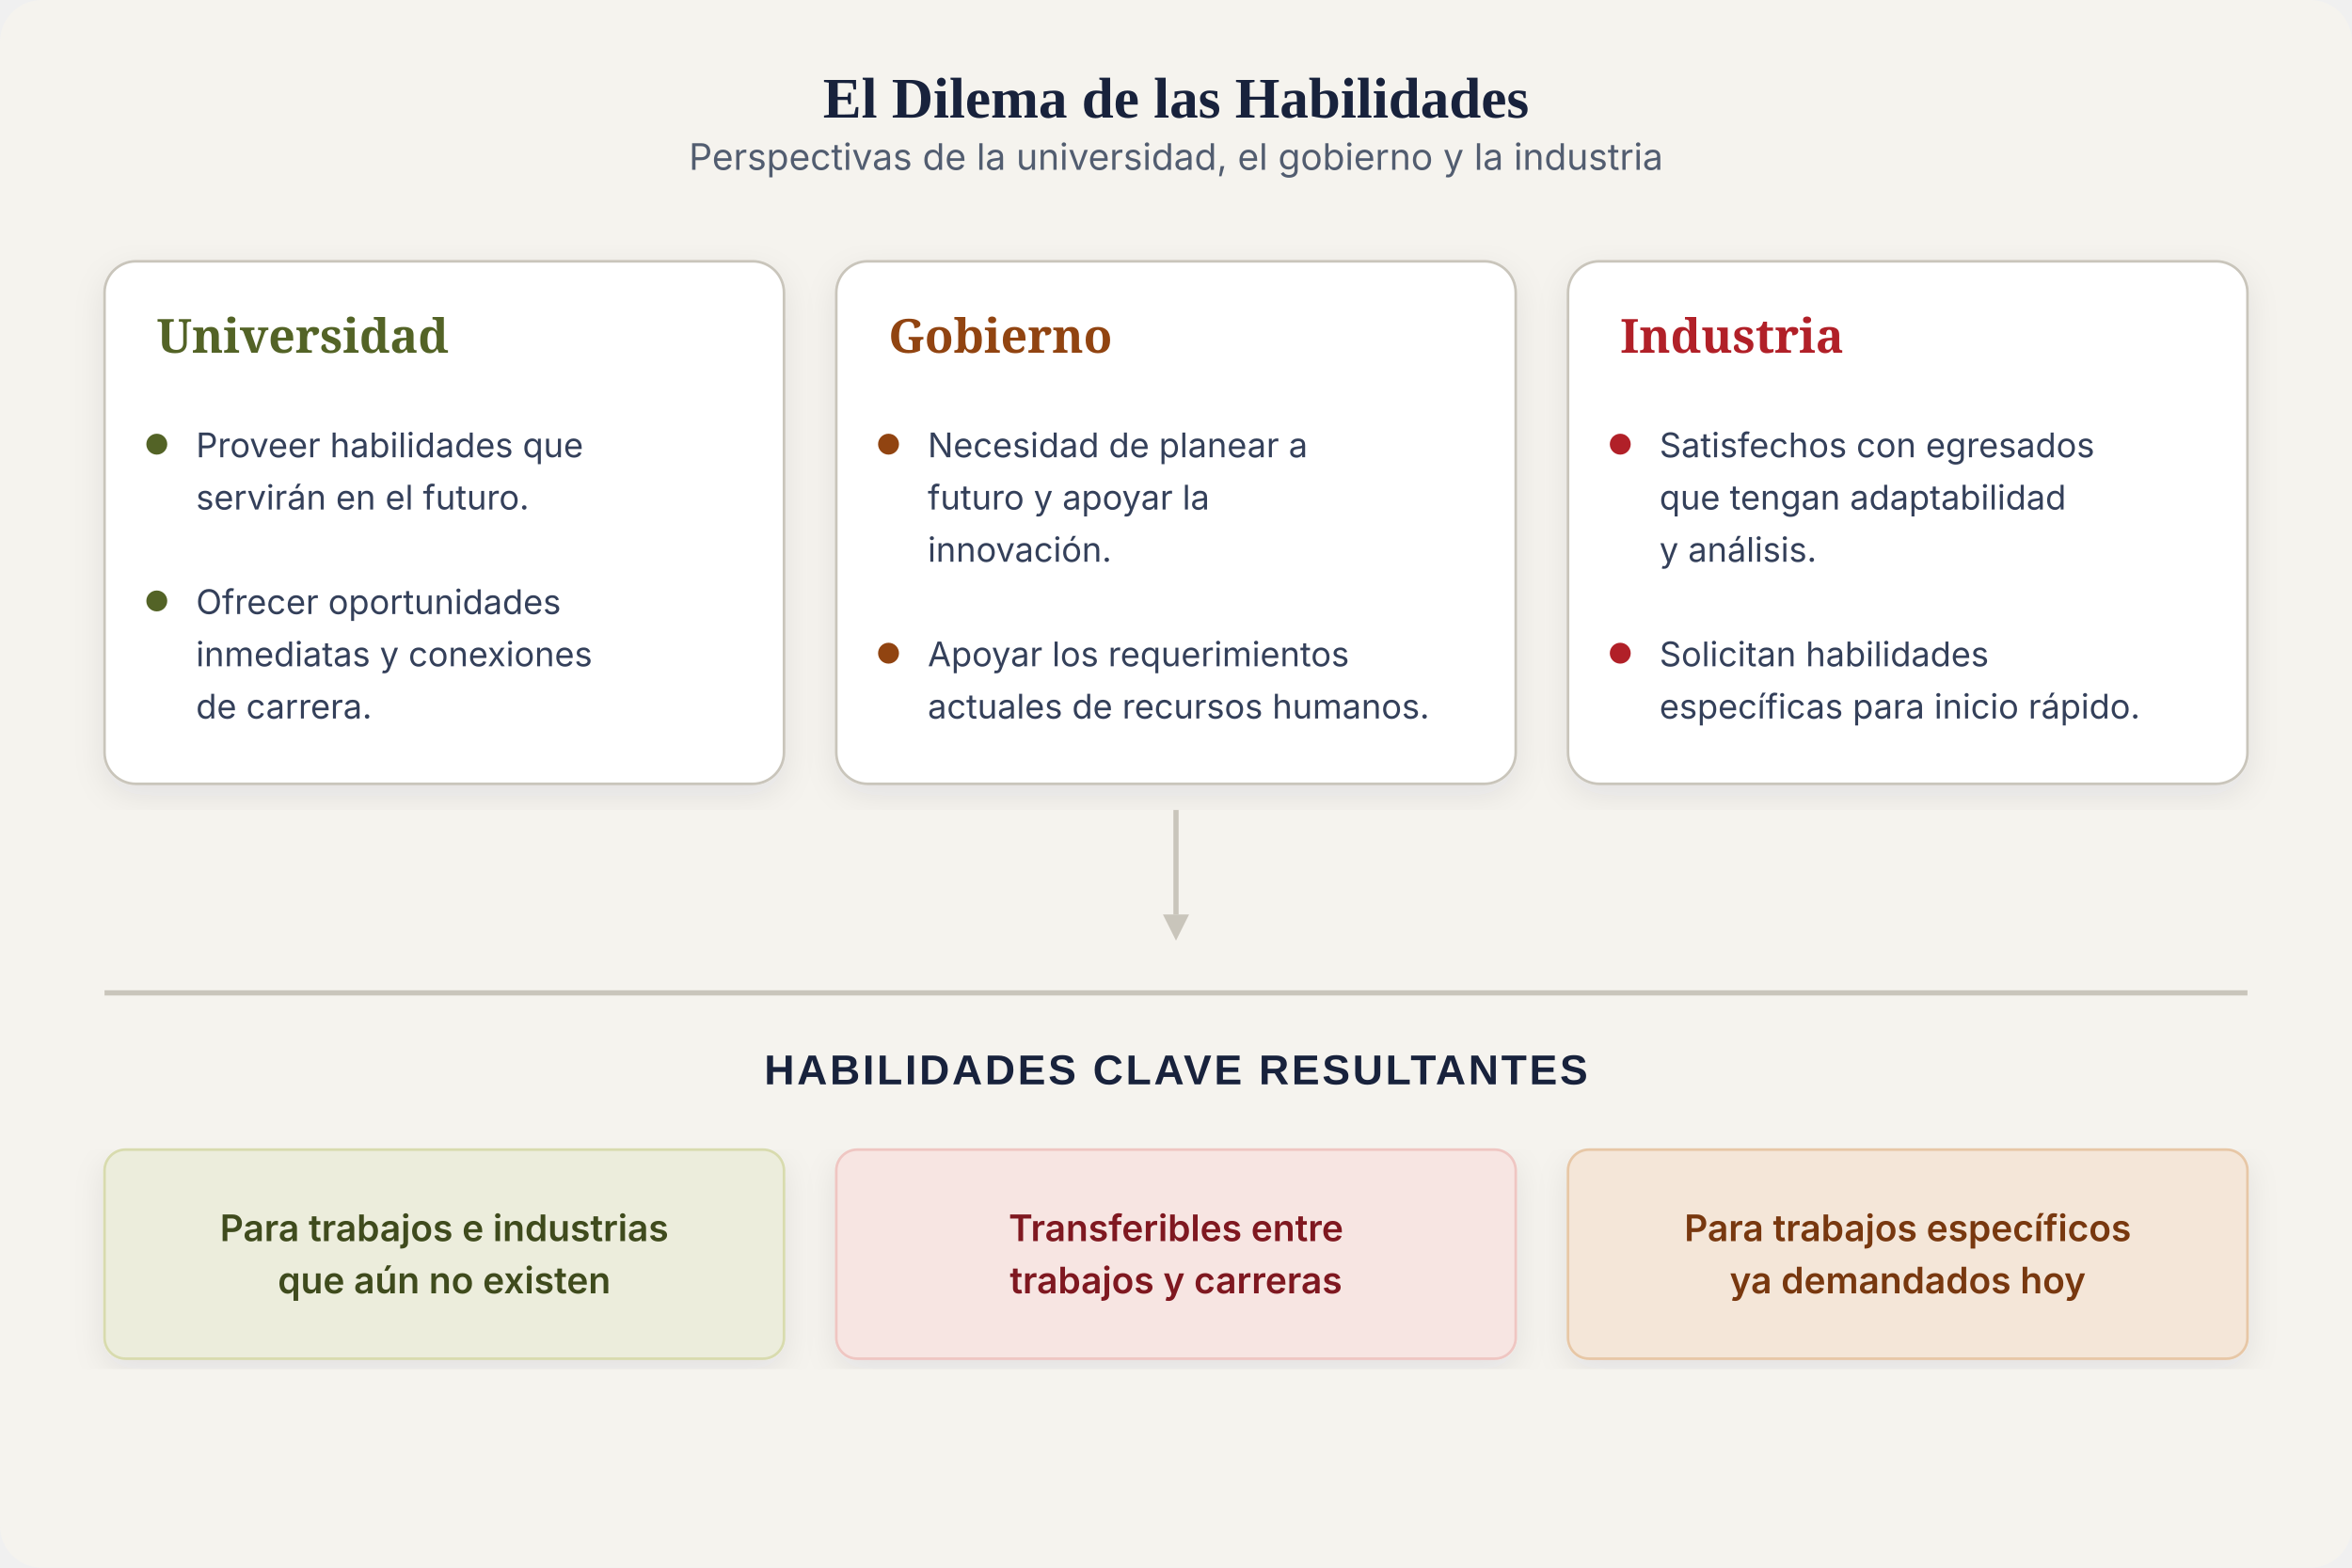
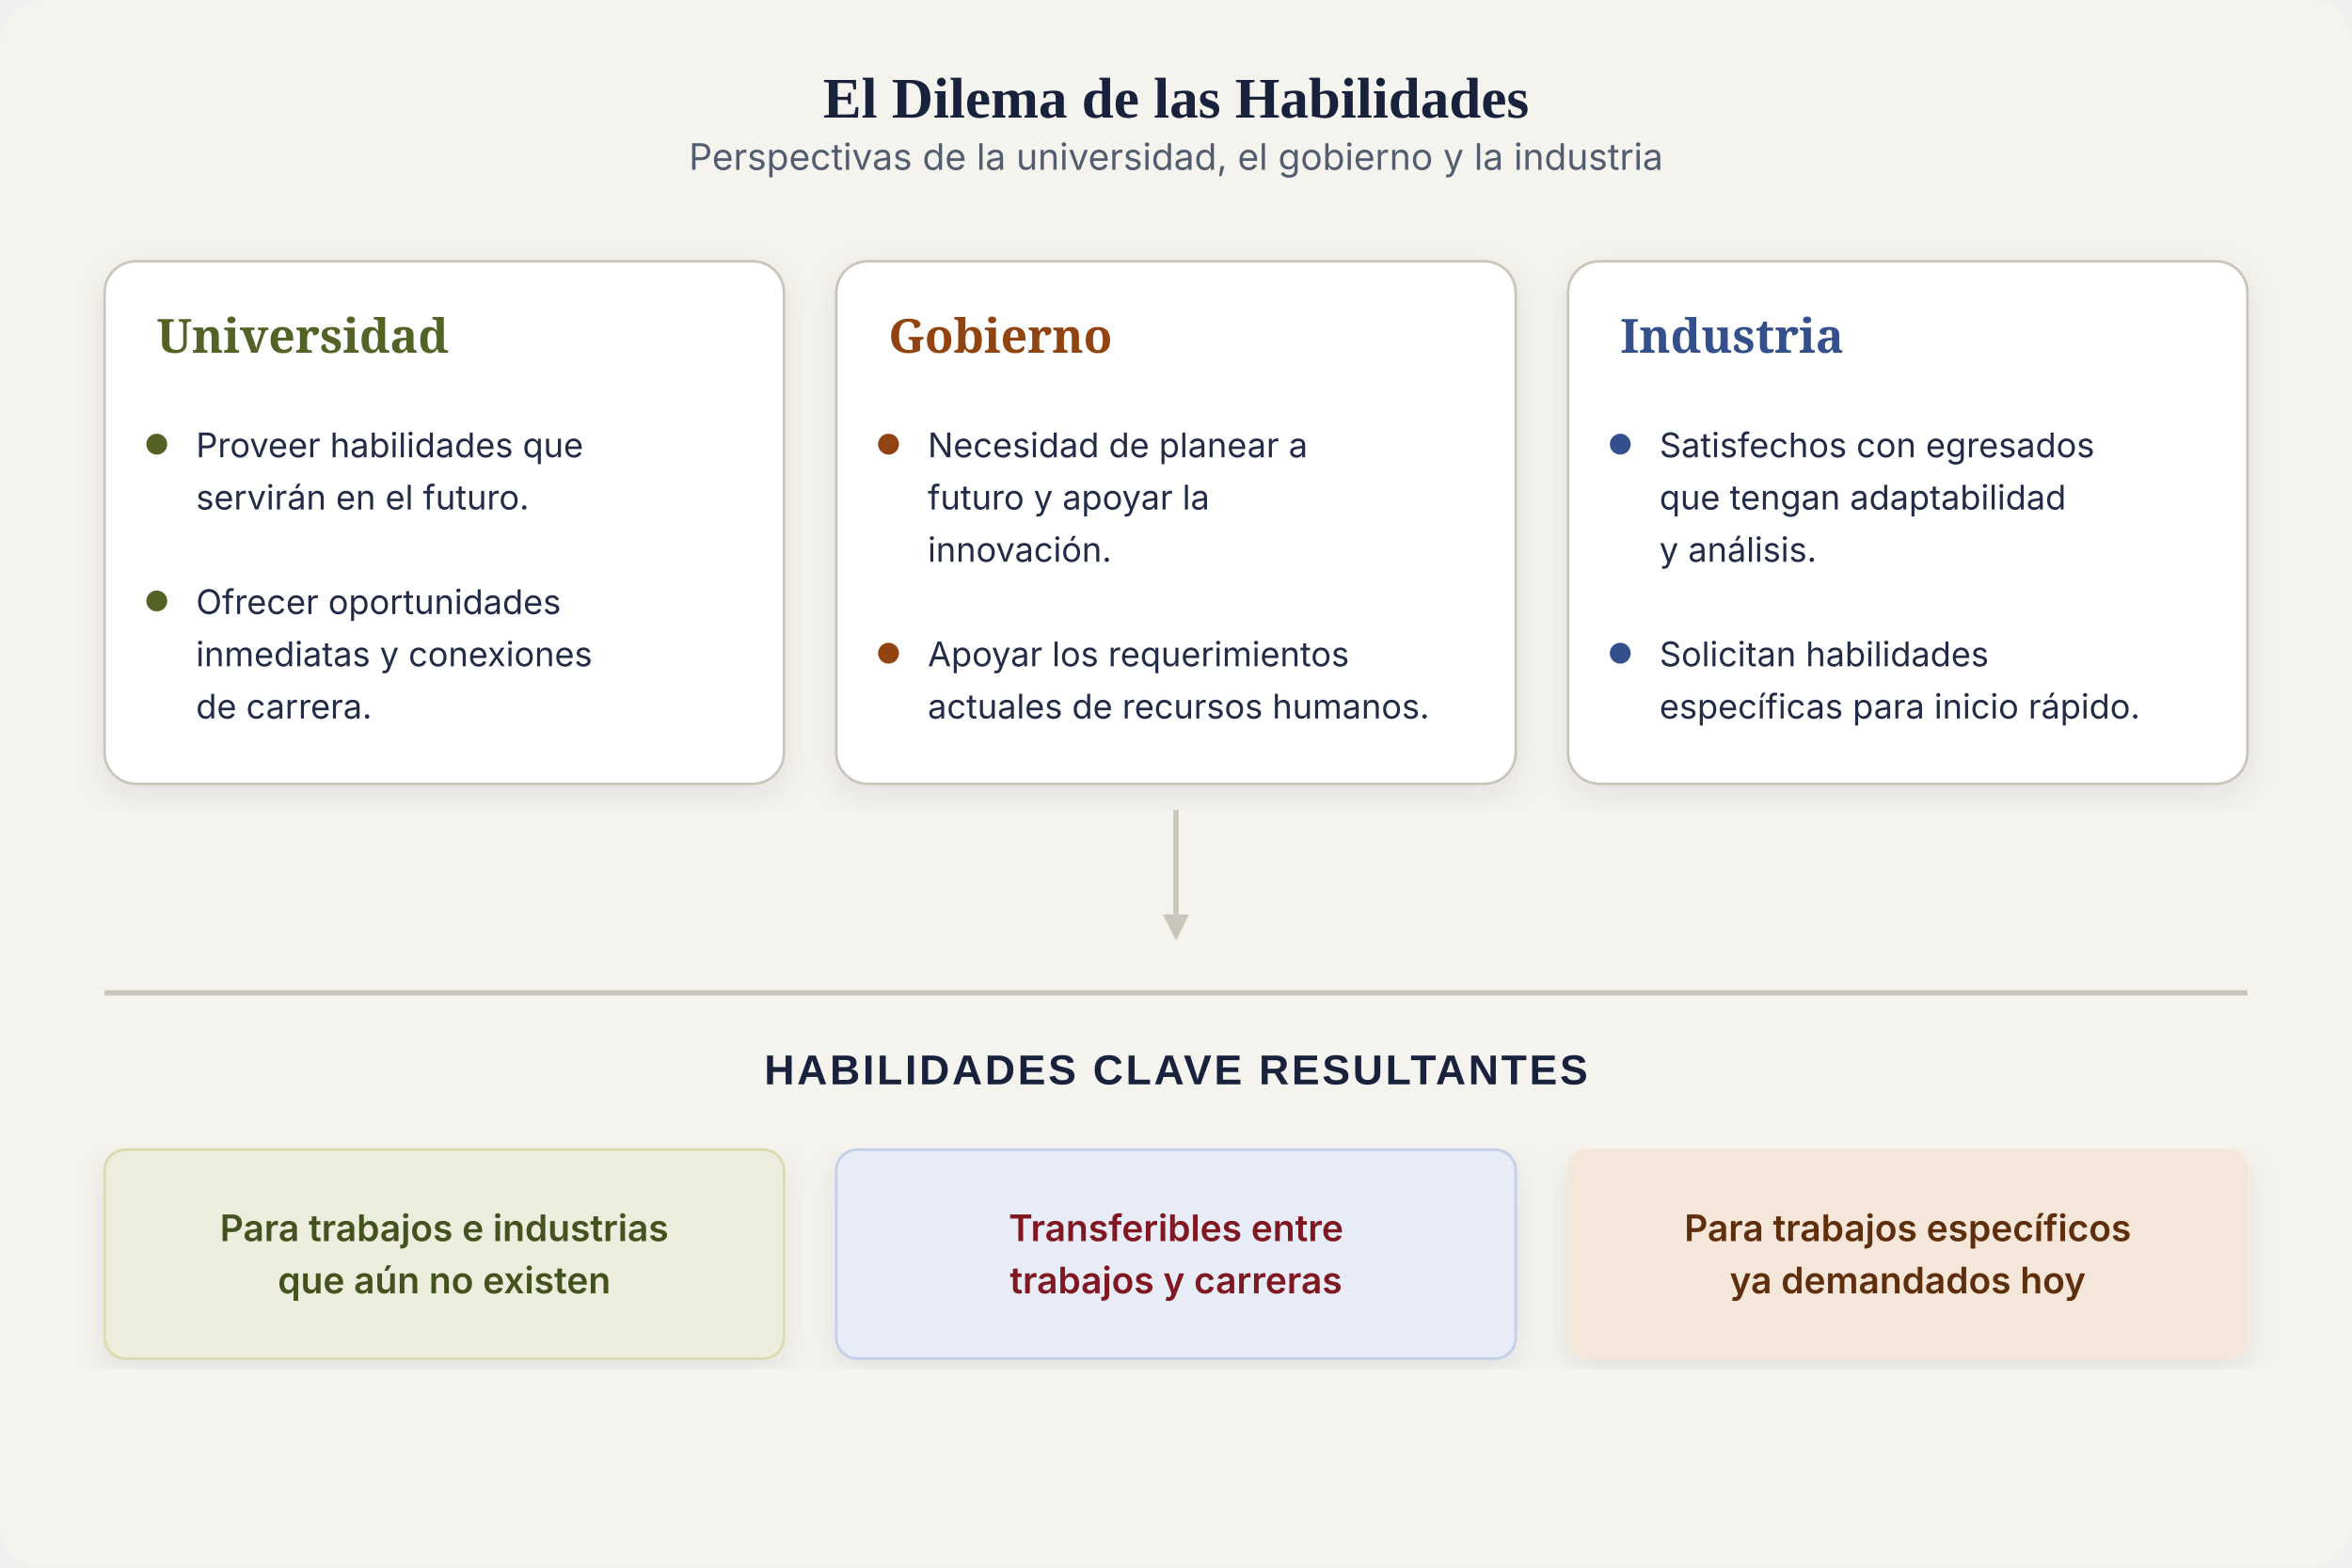
<svg xmlns="http://www.w3.org/2000/svg" viewBox="0 0 900 600" width="100%" height="100%">
  <defs>
    <style>
      .bg { fill: #f5f3ee; }
      .card-bg { fill: #ffffff; stroke: #c9c5bb; stroke-width: 1; rx: 12; }
      .title { font-family: "Piazzolla", Georgia, "Times New Roman", serif; font-size: 22px; font-weight: bold; fill: #18223c; }
      .subtitle { font-family: "Inter", "Segoe UI", Arial, sans-serif; font-size: 14px; fill: #525d70; }
      
      .c1-title { font-family: "Piazzolla", Georgia, serif; font-size: 18px; font-weight: bold; fill: #536326; }
      .c2-title { font-family: "Piazzolla", Georgia, serif; font-size: 18px; font-weight: bold; fill: #914411; }
-       .c3-title { font-family: "Piazzolla", Georgia, serif; font-size: 18px; font-weight: bold; fill: #b12028; }
+       .c3-title { font-family: "Piazzolla", Georgia, serif; font-size: 18px; font-weight: bold; fill: #34508c; }
      
-       .li-text { font-family: "Inter", "Segoe UI", Arial, sans-serif; font-size: 13px; fill: #34405a; }
+       .li-text { font-family: "Inter", "Segoe UI", Arial, sans-serif; font-size: 13px; fill: #232c47; }
      .res-title { font-family: "Archivo Narrow", "Arial Narrow", Arial, sans-serif; font-size: 16px; font-weight: bold; fill: #18223c; letter-spacing: 1px; }
      
      .box-1 { fill: #eceddc; stroke: #d8dbae; stroke-width: 1; rx: 8; }
-       .box-2 { fill: #f4e6d8; stroke: #e7c7a6; stroke-width: 1; rx: 8; }
-       .box-3 { fill: #f7e5e2; stroke: #efc6c2; stroke-width: 1; rx: 8; }
+       .box-2 { fill: #f4e6d8; stroke: #f4e6d8; stroke-width: 1; rx: 8; }
+       .box-3 { fill: #e7ecf7; stroke: #c3cfe9; stroke-width: 1; rx: 8; }
      
-       .box-text-1 { font-family: "Inter", "Segoe UI", Arial, sans-serif; font-size: 14px; font-weight: 600; fill: #3f4b1d; text-anchor: middle; }
-       .box-text-2 { font-family: "Inter", "Segoe UI", Arial, sans-serif; font-size: 14px; font-weight: 600; fill: #78380f; text-anchor: middle; }
+       .box-text-1 { font-family: "Inter", "Segoe UI", Arial, sans-serif; font-size: 14px; font-weight: 600; fill: #44521f; text-anchor: middle; }
+       .box-text-2 { font-family: "Inter", "Segoe UI", Arial, sans-serif; font-size: 14px; font-weight: 600; fill: #5e2e0d; text-anchor: middle; }
      .box-text-3 { font-family: "Inter", "Segoe UI", Arial, sans-serif; font-size: 14px; font-weight: 600; fill: #7f1820; text-anchor: middle; }

    </style>
    <filter id="shadow" x="-5%" y="-5%" width="110%" height="110%">
      <feDropShadow dx="0" dy="4" stdDeviation="6" flood-color="#18223c" flood-opacity="0.08" />
    </filter>
  </defs>
  <rect class="bg" width="900" height="600" rx="16" />
  <text x="450" y="45" class="title" text-anchor="middle">El Dilema de las Habilidades</text>
  <text x="450" y="65" class="subtitle" text-anchor="middle">Perspectivas de la universidad, el gobierno y la industria</text>
  <g transform="translate(40, 100)">
    <rect class="card-bg" width="260" height="200" filter="url(#shadow)" />
    <text x="20" y="35" class="c1-title">Universidad</text>
    <circle cx="20" cy="70" r="4" fill="#536326" />
    <text x="35" y="75" class="li-text">Proveer habilidades que</text>
    <text x="35" y="95" class="li-text">servirán en el futuro.</text>
    <circle cx="20" cy="130" r="4" fill="#536326" />
    <text x="35" y="135" class="li-text">Ofrecer oportunidades</text>
    <text x="35" y="155" class="li-text">inmediatas y conexiones</text>
    <text x="35" y="175" class="li-text">de carrera.</text>
  </g>
  <g transform="translate(320, 100)">
    <rect class="card-bg" width="260" height="200" filter="url(#shadow)" />
    <text x="20" y="35" class="c2-title">Gobierno</text>
    <circle cx="20" cy="70" r="4" fill="#914411" />
    <text x="35" y="75" class="li-text">Necesidad de planear a</text>
    <text x="35" y="95" class="li-text">futuro y apoyar la</text>
    <text x="35" y="115" class="li-text">innovación.</text>
    <circle cx="20" cy="150" r="4" fill="#914411" />
    <text x="35" y="155" class="li-text">Apoyar los requerimientos</text>
    <text x="35" y="175" class="li-text">actuales de recursos humanos.</text>
  </g>
  <g transform="translate(600, 100)">
    <rect class="card-bg" width="260" height="200" filter="url(#shadow)" />
    <text x="20" y="35" class="c3-title">Industria</text>
-     <circle cx="20" cy="70" r="4" fill="#b12028" />
+     <circle cx="20" cy="70" r="4" fill="#34508c" />
    <text x="35" y="75" class="li-text">Satisfechos con egresados</text>
    <text x="35" y="95" class="li-text">que tengan adaptabilidad</text>
    <text x="35" y="115" class="li-text">y análisis.</text>
-     <circle cx="20" cy="150" r="4" fill="#b12028" />
+     <circle cx="20" cy="150" r="4" fill="#34508c" />
    <text x="35" y="155" class="li-text">Solicitan habilidades</text>
    <text x="35" y="175" class="li-text">específicas para inicio rápido.</text>
  </g>
  <line x1="450" y1="310" x2="450" y2="350" stroke="#c9c5bb" stroke-width="2" />
  <polygon points="450,360 445,350 455,350" fill="#c9c5bb" />
  <line x1="40" y1="380" x2="860" y2="380" stroke="#c9c5bb" stroke-width="2" />
  <text x="450" y="415" class="res-title" text-anchor="middle">HABILIDADES CLAVE RESULTANTES</text>
  <g transform="translate(40, 440)">
    <rect class="box-1" width="260" height="80" filter="url(#shadow)" />
    <text x="130" y="35" class="box-text-1">Para trabajos e industrias</text>
    <text x="130" y="55" class="box-text-1">que aún no existen</text>
  </g>
  <g transform="translate(320, 440)">
    <rect class="box-3" width="260" height="80" filter="url(#shadow)" />
    <text x="130" y="35" class="box-text-3">Transferibles entre</text>
    <text x="130" y="55" class="box-text-3">trabajos y carreras</text>
  </g>
  <g transform="translate(600, 440)">
    <rect class="box-2" width="260" height="80" filter="url(#shadow)" />
    <text x="130" y="35" class="box-text-2">Para trabajos específicos</text>
    <text x="130" y="55" class="box-text-2">ya demandados hoy</text>
  </g>
</svg>
